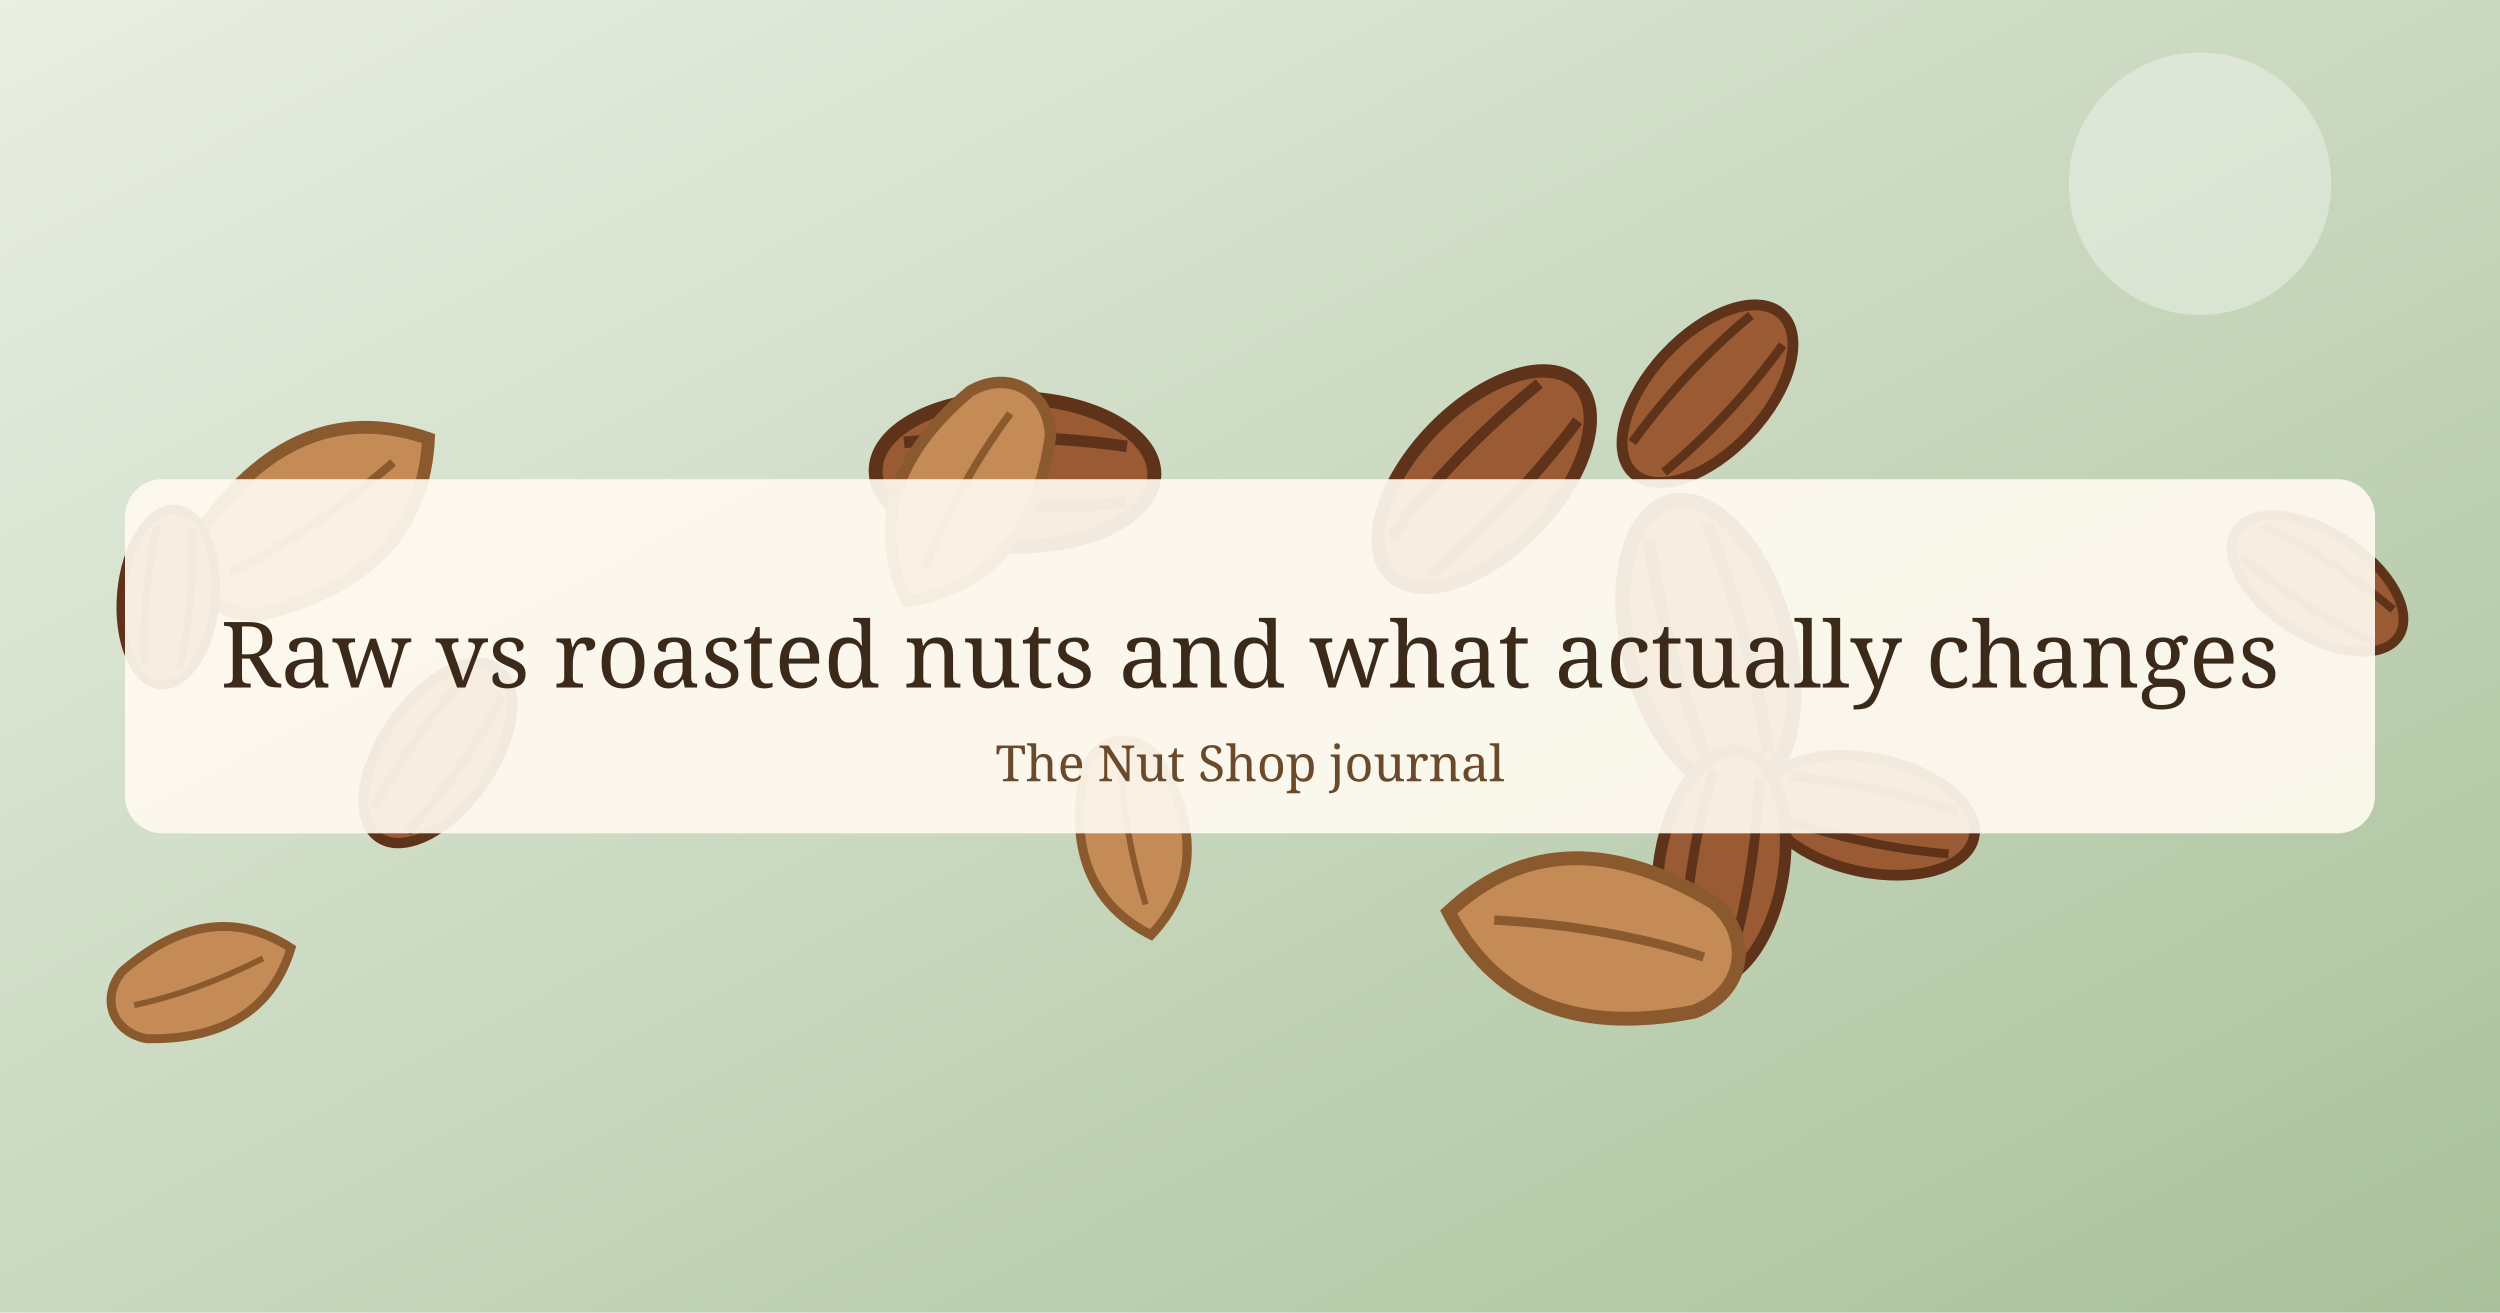
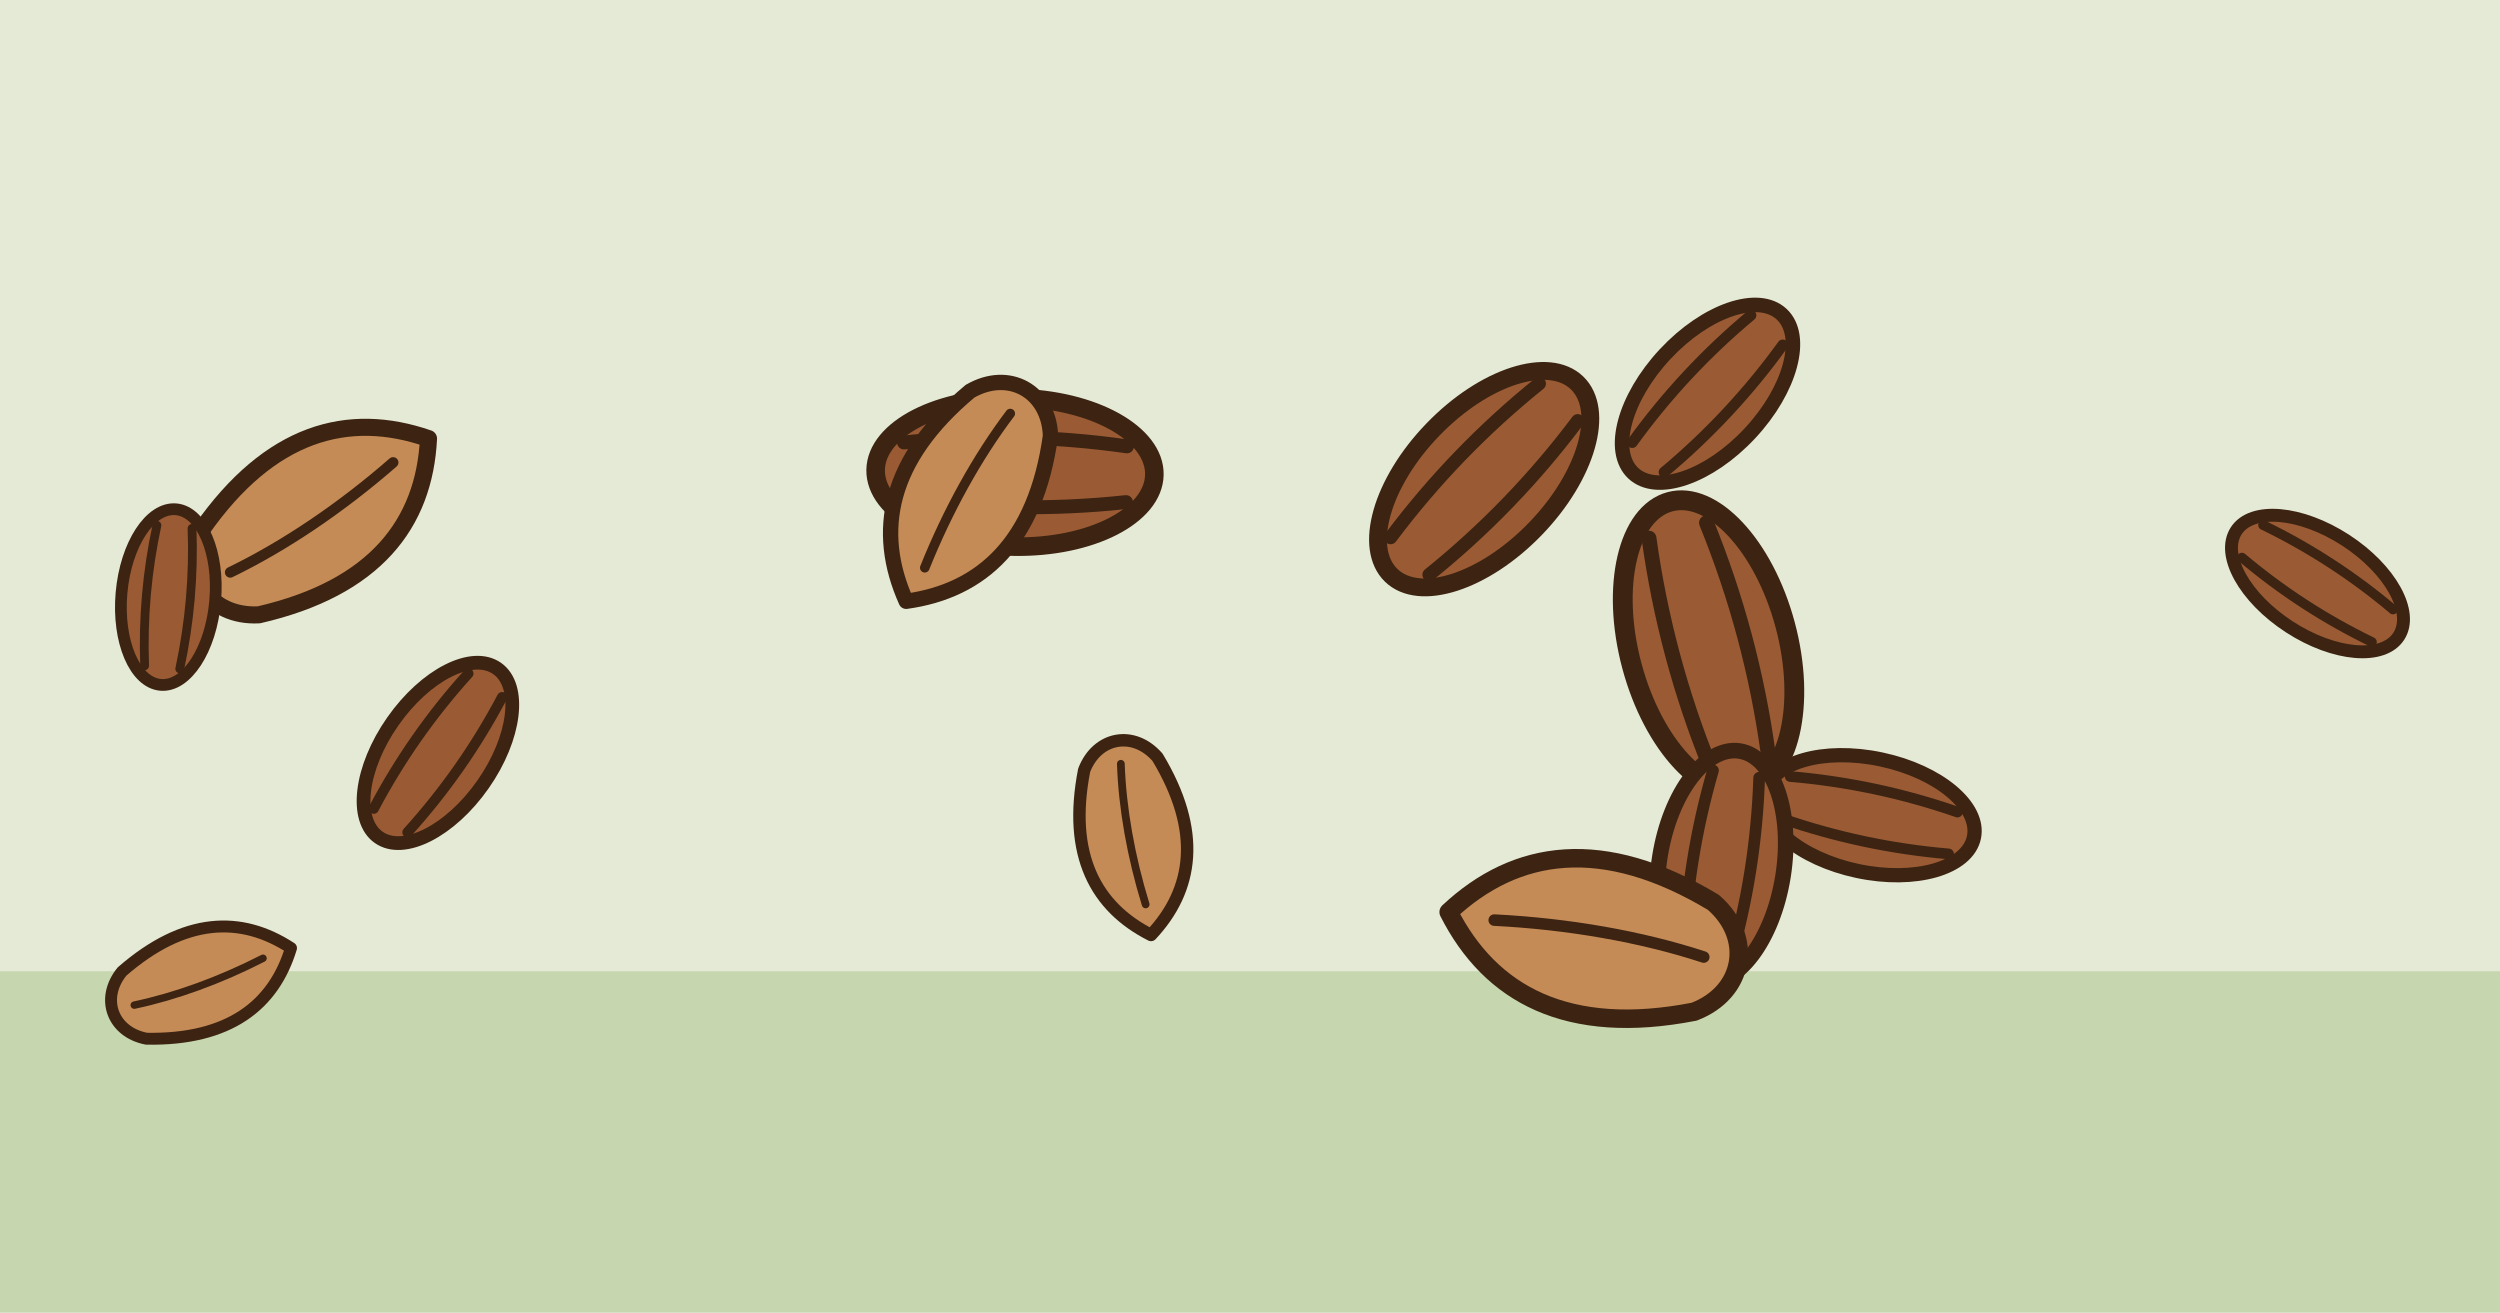
<svg xmlns="http://www.w3.org/2000/svg" width="1200" height="630" viewBox="0 0 1200 630" role="img" aria-hidden="true">
-   <defs>
-     <linearGradient id="bg" x1="0" y1="0" x2="1" y2="1">
-       <stop offset="0" stop-color="#e9efe3" />
-       <stop offset="1" stop-color="#a9c19b" />
-     </linearGradient>
-   </defs>
-   <rect width="1200" height="630" fill="url(#bg)" />
-   <circle cx="1056" cy="88.2" r="63" fill="#fff" opacity=".35" />
+   <rect width="1200" height="630" fill="#e4ead6" />
+   <rect y="466.2" width="1200" height="163.8" fill="#c6d6ae" />
  <g transform="translate(147.9 249.5) rotate(56) scale(2.05)">
-     <path d="M0-34C16-22 22-4 12 22 6 32-6 32-12 22-22-4-16-22 0-34Z" fill="#c58b57" stroke="#8a5a2e" stroke-width="3" />
-     <path d="M0-24C2-8 2 8 0 22" stroke="#8a5a2e" stroke-width="2" fill="none" />
+     <path d="M0-34C16-22 22-4 12 22 6 32-6 32-12 22-22-4-16-22 0-34Z" fill="#c58b57" stroke="#3d2412" stroke-width="4" stroke-linejoin="round" />
+     <path d="M0-24C2-8 2 8 0 22" stroke="#3d2412" stroke-width="2.5" stroke-linecap="round" fill="none" />
  </g>
  <g transform="translate(712.4 230.0) rotate(44) scale(2.14)">
-     <ellipse rx="16" ry="30" fill="#9a5b34" stroke="#5e3319" stroke-width="3" />
-     <path d="M-6-24C-8-8-8 8-6 24M6-24C8-8 8 8 6 24" stroke="#5e3319" stroke-width="2.5" fill="none" />
+     <ellipse rx="16" ry="30" fill="#9a5b34" stroke="#3d2412" stroke-width="4" stroke-linejoin="round" />
+     <path d="M-6-24C-8-8-8 8-6 24M6-24C8-8 8 8 6 24" stroke="#3d2412" stroke-width="3" stroke-linecap="round" fill="none" />
  </g>
  <g transform="translate(487.2 226.7) rotate(91) scale(2.23)">
-     <ellipse rx="16" ry="30" fill="#9a5b34" stroke="#5e3319" stroke-width="3" />
-     <path d="M-6-24C-8-8-8 8-6 24M6-24C8-8 8 8 6 24" stroke="#5e3319" stroke-width="2.5" fill="none" />
+     <ellipse rx="16" ry="30" fill="#9a5b34" stroke="#3d2412" stroke-width="4" stroke-linejoin="round" />
+     <path d="M-6-24C-8-8-8 8-6 24M6-24C8-8 8 8 6 24" stroke="#3d2412" stroke-width="3" stroke-linecap="round" fill="none" />
  </g>
  <g transform="translate(94.0 471.7) rotate(70) scale(1.43)">
-     <path d="M0-34C16-22 22-4 12 22 6 32-6 32-12 22-22-4-16-22 0-34Z" fill="#c58b57" stroke="#8a5a2e" stroke-width="3" />
-     <path d="M0-24C2-8 2 8 0 22" stroke="#8a5a2e" stroke-width="2" fill="none" />
+     <path d="M0-34C16-22 22-4 12 22 6 32-6 32-12 22-22-4-16-22 0-34Z" fill="#c58b57" stroke="#3d2412" stroke-width="4" stroke-linejoin="round" />
+     <path d="M0-24C2-8 2 8 0 22" stroke="#3d2412" stroke-width="2.5" stroke-linecap="round" fill="none" />
  </g>
  <g transform="translate(1112.4 280.1) rotate(123) scale(1.55)">
-     <ellipse rx="16" ry="30" fill="#9a5b34" stroke="#5e3319" stroke-width="3" />
-     <path d="M-6-24C-8-8-8 8-6 24M6-24C8-8 8 8 6 24" stroke="#5e3319" stroke-width="2.5" fill="none" />
+     <ellipse rx="16" ry="30" fill="#9a5b34" stroke="#3d2412" stroke-width="4" stroke-linejoin="round" />
+     <path d="M-6-24C-8-8-8 8-6 24M6-24C8-8 8 8 6 24" stroke="#3d2412" stroke-width="3" stroke-linecap="round" fill="none" />
  </g>
  <g transform="translate(80.8 286.6) rotate(5) scale(1.41)">
-     <ellipse rx="16" ry="30" fill="#9a5b34" stroke="#5e3319" stroke-width="3" />
-     <path d="M-6-24C-8-8-8 8-6 24M6-24C8-8 8 8 6 24" stroke="#5e3319" stroke-width="2.5" fill="none" />
+     <ellipse rx="16" ry="30" fill="#9a5b34" stroke="#3d2412" stroke-width="4" stroke-linejoin="round" />
+     <path d="M-6-24C-8-8-8 8-6 24M6-24C8-8 8 8 6 24" stroke="#3d2412" stroke-width="3" stroke-linecap="round" fill="none" />
  </g>
  <g transform="translate(465.3 233.9) rotate(209) scale(1.84)">
-     <path d="M0-34C16-22 22-4 12 22 6 32-6 32-12 22-22-4-16-22 0-34Z" fill="#c58b57" stroke="#8a5a2e" stroke-width="3" />
-     <path d="M0-24C2-8 2 8 0 22" stroke="#8a5a2e" stroke-width="2" fill="none" />
+     <path d="M0-34C16-22 22-4 12 22 6 32-6 32-12 22-22-4-16-22 0-34Z" fill="#c58b57" stroke="#3d2412" stroke-width="4" stroke-linejoin="round" />
+     <path d="M0-24C2-8 2 8 0 22" stroke="#3d2412" stroke-width="2.5" stroke-linecap="round" fill="none" />
  </g>
  <g transform="translate(820.1 309.8) rotate(345) scale(2.38)">
-     <ellipse rx="16" ry="30" fill="#9a5b34" stroke="#5e3319" stroke-width="3" />
-     <path d="M-6-24C-8-8-8 8-6 24M6-24C8-8 8 8 6 24" stroke="#5e3319" stroke-width="2.5" fill="none" />
+     <ellipse rx="16" ry="30" fill="#9a5b34" stroke="#3d2412" stroke-width="4" stroke-linejoin="round" />
+     <path d="M-6-24C-8-8-8 8-6 24M6-24C8-8 8 8 6 24" stroke="#3d2412" stroke-width="3" stroke-linecap="round" fill="none" />
  </g>
  <g transform="translate(819.6 189.0) rotate(43) scale(1.74)">
-     <ellipse rx="16" ry="30" fill="#9a5b34" stroke="#5e3319" stroke-width="3" />
-     <path d="M-6-24C-8-8-8 8-6 24M6-24C8-8 8 8 6 24" stroke="#5e3319" stroke-width="2.5" fill="none" />
+     <ellipse rx="16" ry="30" fill="#9a5b34" stroke="#3d2412" stroke-width="4" stroke-linejoin="round" />
+     <path d="M-6-24C-8-8-8 8-6 24M6-24C8-8 8 8 6 24" stroke="#3d2412" stroke-width="3" stroke-linecap="round" fill="none" />
  </g>
  <g transform="translate(543.7 398.9) rotate(170) scale(1.49)">
-     <path d="M0-34C16-22 22-4 12 22 6 32-6 32-12 22-22-4-16-22 0-34Z" fill="#c58b57" stroke="#8a5a2e" stroke-width="3" />
-     <path d="M0-24C2-8 2 8 0 22" stroke="#8a5a2e" stroke-width="2" fill="none" />
+     <path d="M0-34C16-22 22-4 12 22 6 32-6 32-12 22-22-4-16-22 0-34Z" fill="#c58b57" stroke="#3d2412" stroke-width="4" stroke-linejoin="round" />
+     <path d="M0-24C2-8 2 8 0 22" stroke="#3d2412" stroke-width="2.5" stroke-linecap="round" fill="none" />
  </g>
  <g transform="translate(897.3 391.3) rotate(102) scale(1.71)">
-     <ellipse rx="16" ry="30" fill="#9a5b34" stroke="#5e3319" stroke-width="3" />
-     <path d="M-6-24C-8-8-8 8-6 24M6-24C8-8 8 8 6 24" stroke="#5e3319" stroke-width="2.5" fill="none" />
+     <ellipse rx="16" ry="30" fill="#9a5b34" stroke="#3d2412" stroke-width="4" stroke-linejoin="round" />
+     <path d="M-6-24C-8-8-8 8-6 24M6-24C8-8 8 8 6 24" stroke="#3d2412" stroke-width="3" stroke-linecap="round" fill="none" />
  </g>
  <g transform="translate(826.3 415.9) rotate(189) scale(1.87)">
-     <ellipse rx="16" ry="30" fill="#9a5b34" stroke="#5e3319" stroke-width="3" />
-     <path d="M-6-24C-8-8-8 8-6 24M6-24C8-8 8 8 6 24" stroke="#5e3319" stroke-width="2.5" fill="none" />
+     <ellipse rx="16" ry="30" fill="#9a5b34" stroke="#3d2412" stroke-width="4" stroke-linejoin="round" />
+     <path d="M-6-24C-8-8-8 8-6 24M6-24C8-8 8 8 6 24" stroke="#3d2412" stroke-width="3" stroke-linecap="round" fill="none" />
  </g>
  <g transform="translate(769.7 450.9) rotate(280) scale(2.22)">
-     <path d="M0-34C16-22 22-4 12 22 6 32-6 32-12 22-22-4-16-22 0-34Z" fill="#c58b57" stroke="#8a5a2e" stroke-width="3" />
-     <path d="M0-24C2-8 2 8 0 22" stroke="#8a5a2e" stroke-width="2" fill="none" />
+     <path d="M0-34C16-22 22-4 12 22 6 32-6 32-12 22-22-4-16-22 0-34Z" fill="#c58b57" stroke="#3d2412" stroke-width="4" stroke-linejoin="round" />
+     <path d="M0-24C2-8 2 8 0 22" stroke="#3d2412" stroke-width="2.5" stroke-linecap="round" fill="none" />
  </g>
  <g transform="translate(210.2 361.4) rotate(35) scale(1.65)">
-     <ellipse rx="16" ry="30" fill="#9a5b34" stroke="#5e3319" stroke-width="3" />
-     <path d="M-6-24C-8-8-8 8-6 24M6-24C8-8 8 8 6 24" stroke="#5e3319" stroke-width="2.5" fill="none" />
+     <ellipse rx="16" ry="30" fill="#9a5b34" stroke="#3d2412" stroke-width="4" stroke-linejoin="round" />
+     <path d="M-6-24C-8-8-8 8-6 24M6-24C8-8 8 8 6 24" stroke="#3d2412" stroke-width="3" stroke-linecap="round" fill="none" />
  </g>
-   <rect x="60" y="230" width="1080" height="170" rx="18" fill="#fffaf0" opacity=".92" />
-   <text x="600" y="330" text-anchor="middle" font-family="Georgia,serif" font-size="44" fill="#3b2a1a">Raw vs roasted nuts and what actually changes</text>
-   <text x="600" y="375" text-anchor="middle" font-family="Georgia,serif" font-size="24" fill="#6b4a2b">The Nut Shop journal</text>
</svg>
